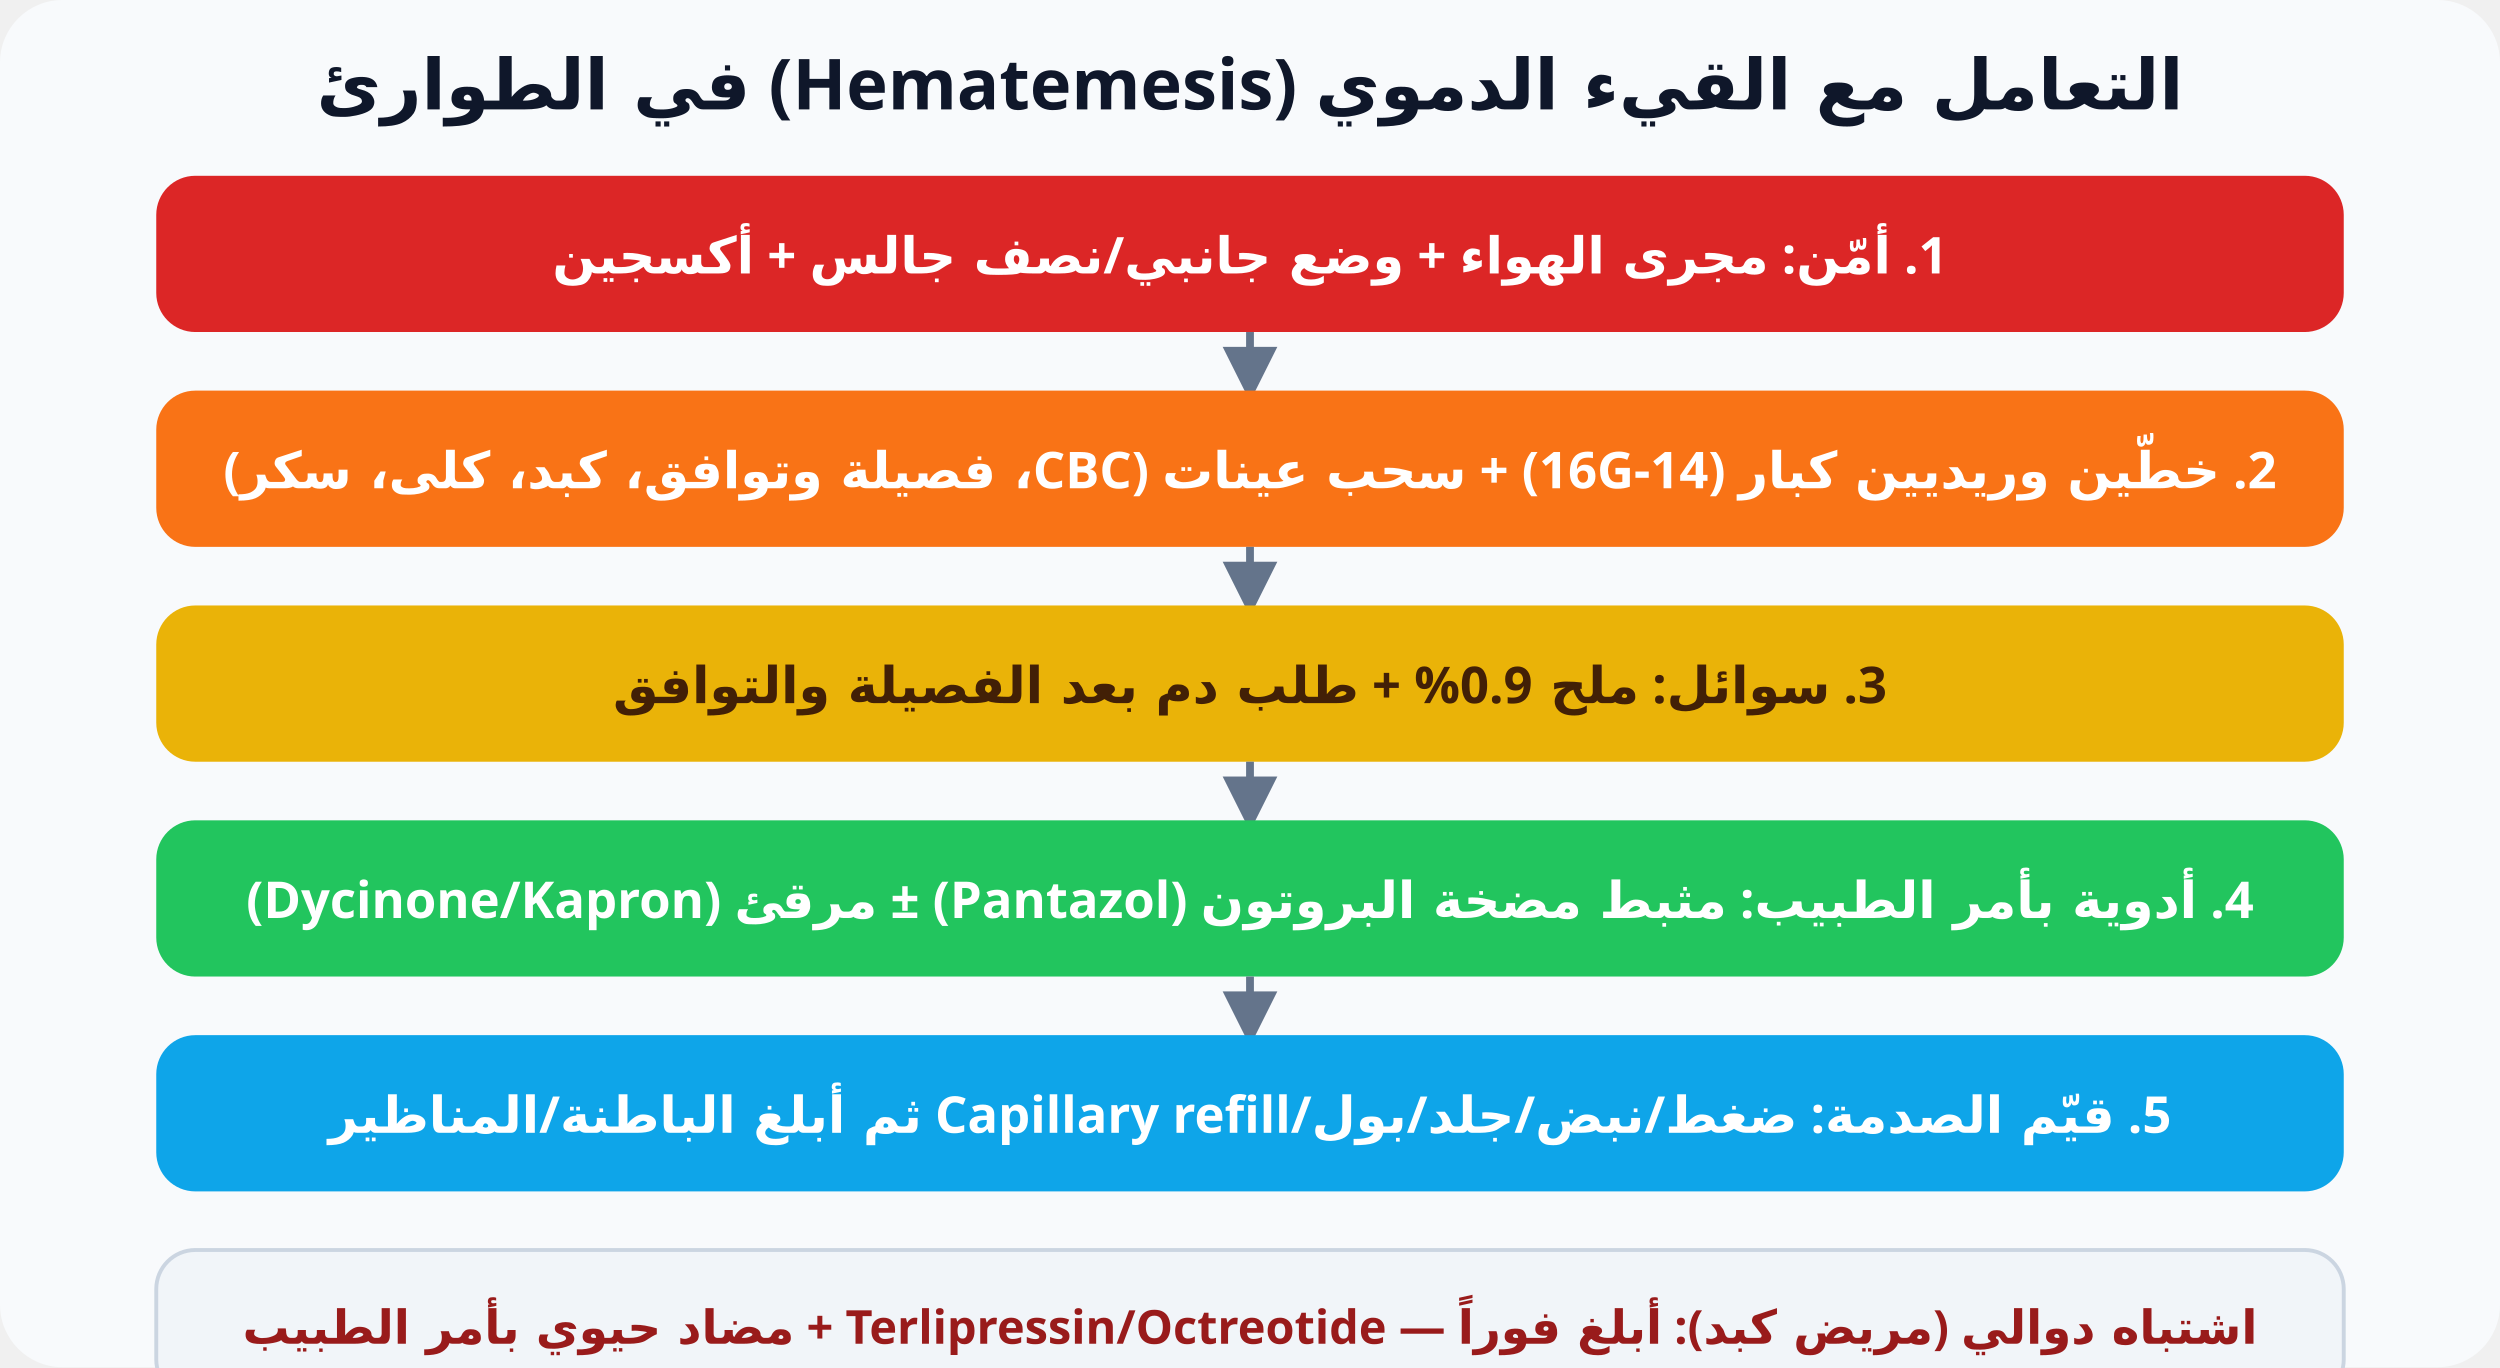
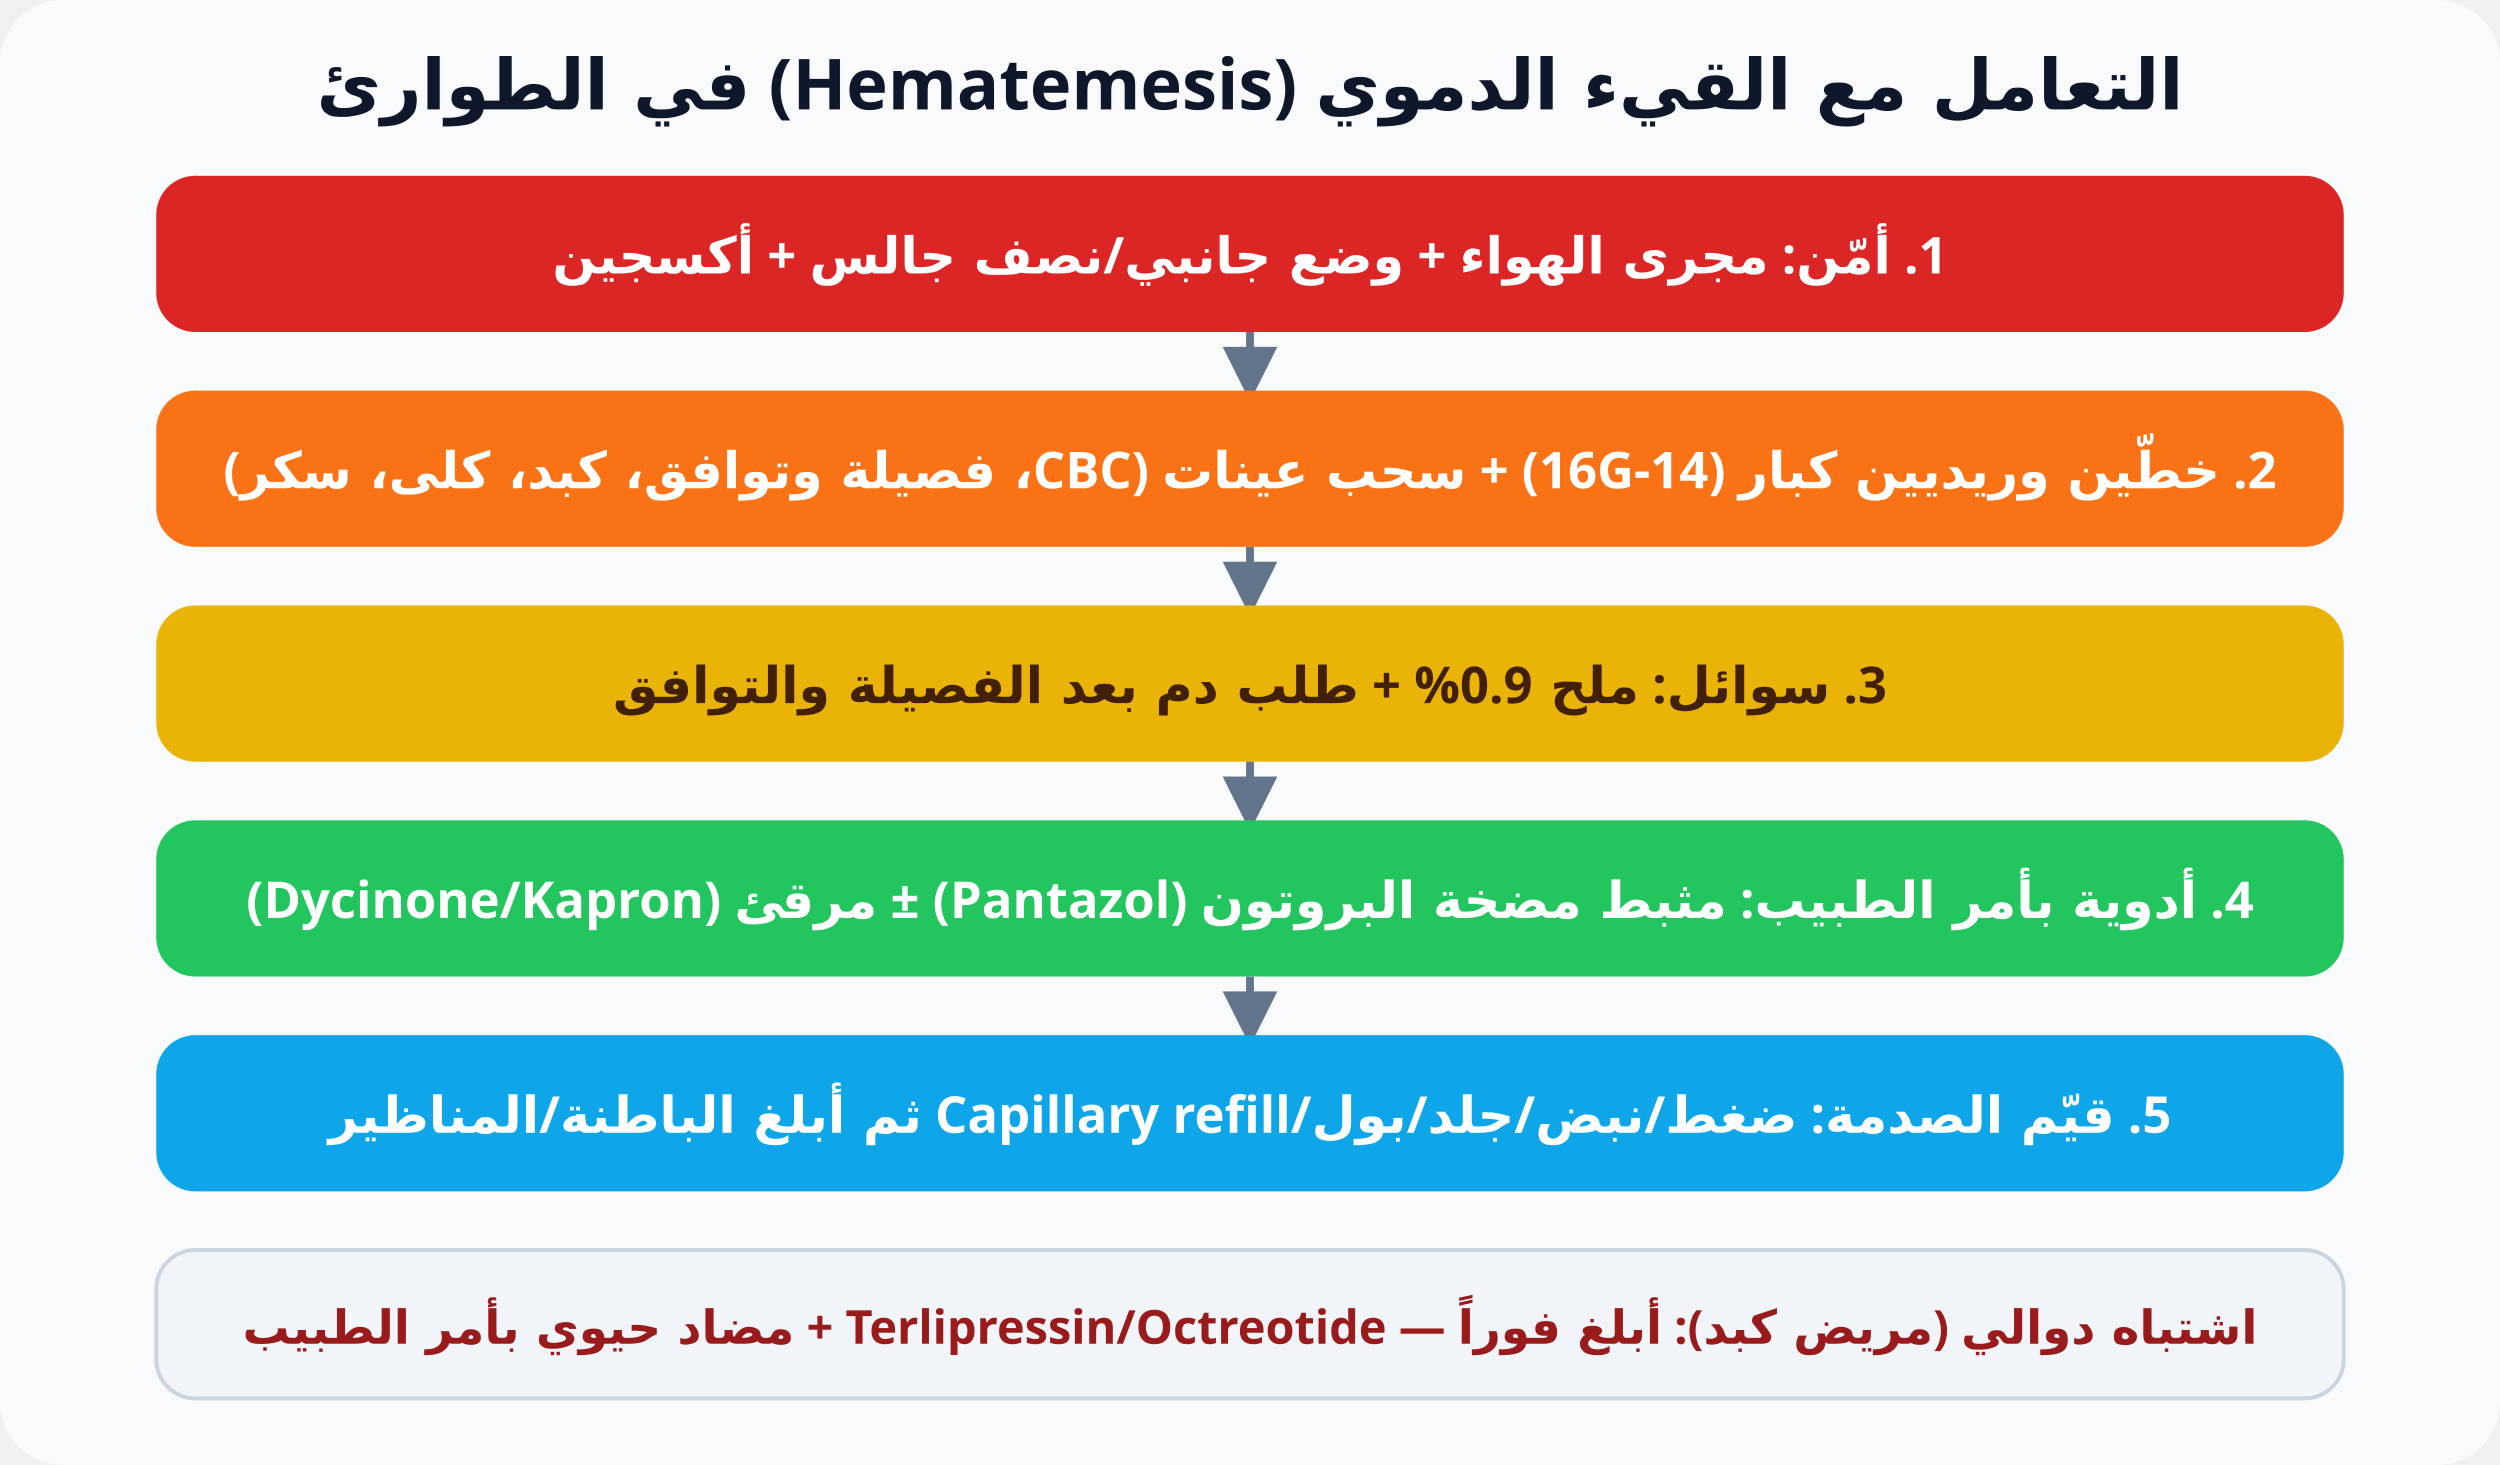
- <svg xmlns="http://www.w3.org/2000/svg" viewBox="0 0 640 350" font-family="Cairo, Tahoma, sans-serif" direction="rtl">
-   <rect width="640" height="350" rx="16" fill="#f8fafc" />
+ <svg xmlns="http://www.w3.org/2000/svg" viewBox="0 0 640 375" font-family="Cairo, Tahoma, sans-serif" direction="rtl">
+   <rect width="640" height="375" rx="16" fill="#f8fafc" />
  <defs>
    <marker id="ar" viewBox="0 0 10 10" refX="8" refY="5" markerWidth="7" markerHeight="7" orient="auto">
      <path d="M0 0L10 5L0 10z" fill="#64748b" />
    </marker>
  </defs>
  <text x="320" y="28" text-anchor="middle" font-size="18" font-weight="800" fill="#0f172a">التعامل مع القيء الدموي (Hematemesis) في الطوارئ</text>
  <rect x="40" y="45" width="560" height="40" rx="10" fill="#dc2626" stroke="none" />
  <text x="320" y="70" text-anchor="middle" font-size="13" font-weight="700" fill="#fff">1. أمّن: مجرى الهواء + وضع جانبي/نصف جالس + أكسجين</text>
  <line x1="320" y1="85" x2="320" y2="100" stroke="#64748b" stroke-width="2" marker-end="url(#ar)" />
  <rect x="40" y="100" width="560" height="40" rx="10" fill="#f97316" stroke="none" />
  <text x="320" y="125" text-anchor="middle" font-size="13" font-weight="700" fill="#fff">2. خطّين وريديين كبار (14-16G) + سحب عينات (CBC، فصيلة وتوافق، كبد، كلى، سكر)</text>
  <line x1="320" y1="140" x2="320" y2="155" stroke="#64748b" stroke-width="2" marker-end="url(#ar)" />
  <rect x="40" y="155" width="560" height="40" rx="10" fill="#eab308" stroke="none" />
  <text x="320" y="180" text-anchor="middle" font-size="13" font-weight="700" fill="#422006">3. سوائل: ملح 0.9% + طلب دم بعد الفصيلة والتوافق</text>
  <line x1="320" y1="195" x2="320" y2="210" stroke="#64748b" stroke-width="2" marker-end="url(#ar)" />
  <rect x="40" y="210" width="560" height="40" rx="10" fill="#22c55e" stroke="none" />
  <text x="320" y="235" text-anchor="middle" font-size="13" font-weight="700" fill="#fff">4. أدوية بأمر الطبيب: مثبط مضخة البروتون (Pantazol) ± مرقئ (Dycinone/Kapron)</text>
  <line x1="320" y1="250" x2="320" y2="265" stroke="#64748b" stroke-width="2" marker-end="url(#ar)" />
  <rect x="40" y="265" width="560" height="40" rx="10" fill="#0ea5e9" stroke="none" />
  <text x="320" y="290" text-anchor="middle" font-size="13" font-weight="700" fill="#fff">5. قيّم الصدمة: ضغط/نبض/جلد/بول/Capillary refill ثم أبلغ الباطنة/المناظير</text>
  <rect x="40" y="320" width="560" height="38" rx="10" fill="#f1f5f9" stroke="#cbd5e1" />
  <text x="320" y="344" text-anchor="middle" font-size="12" font-weight="700" fill="#991b1b">اشتباه دوالي (مريض كبد): أبلغ فوراً — Terlipressin/Octreotide + مضاد حيوي بأمر الطبيب</text>
</svg>
